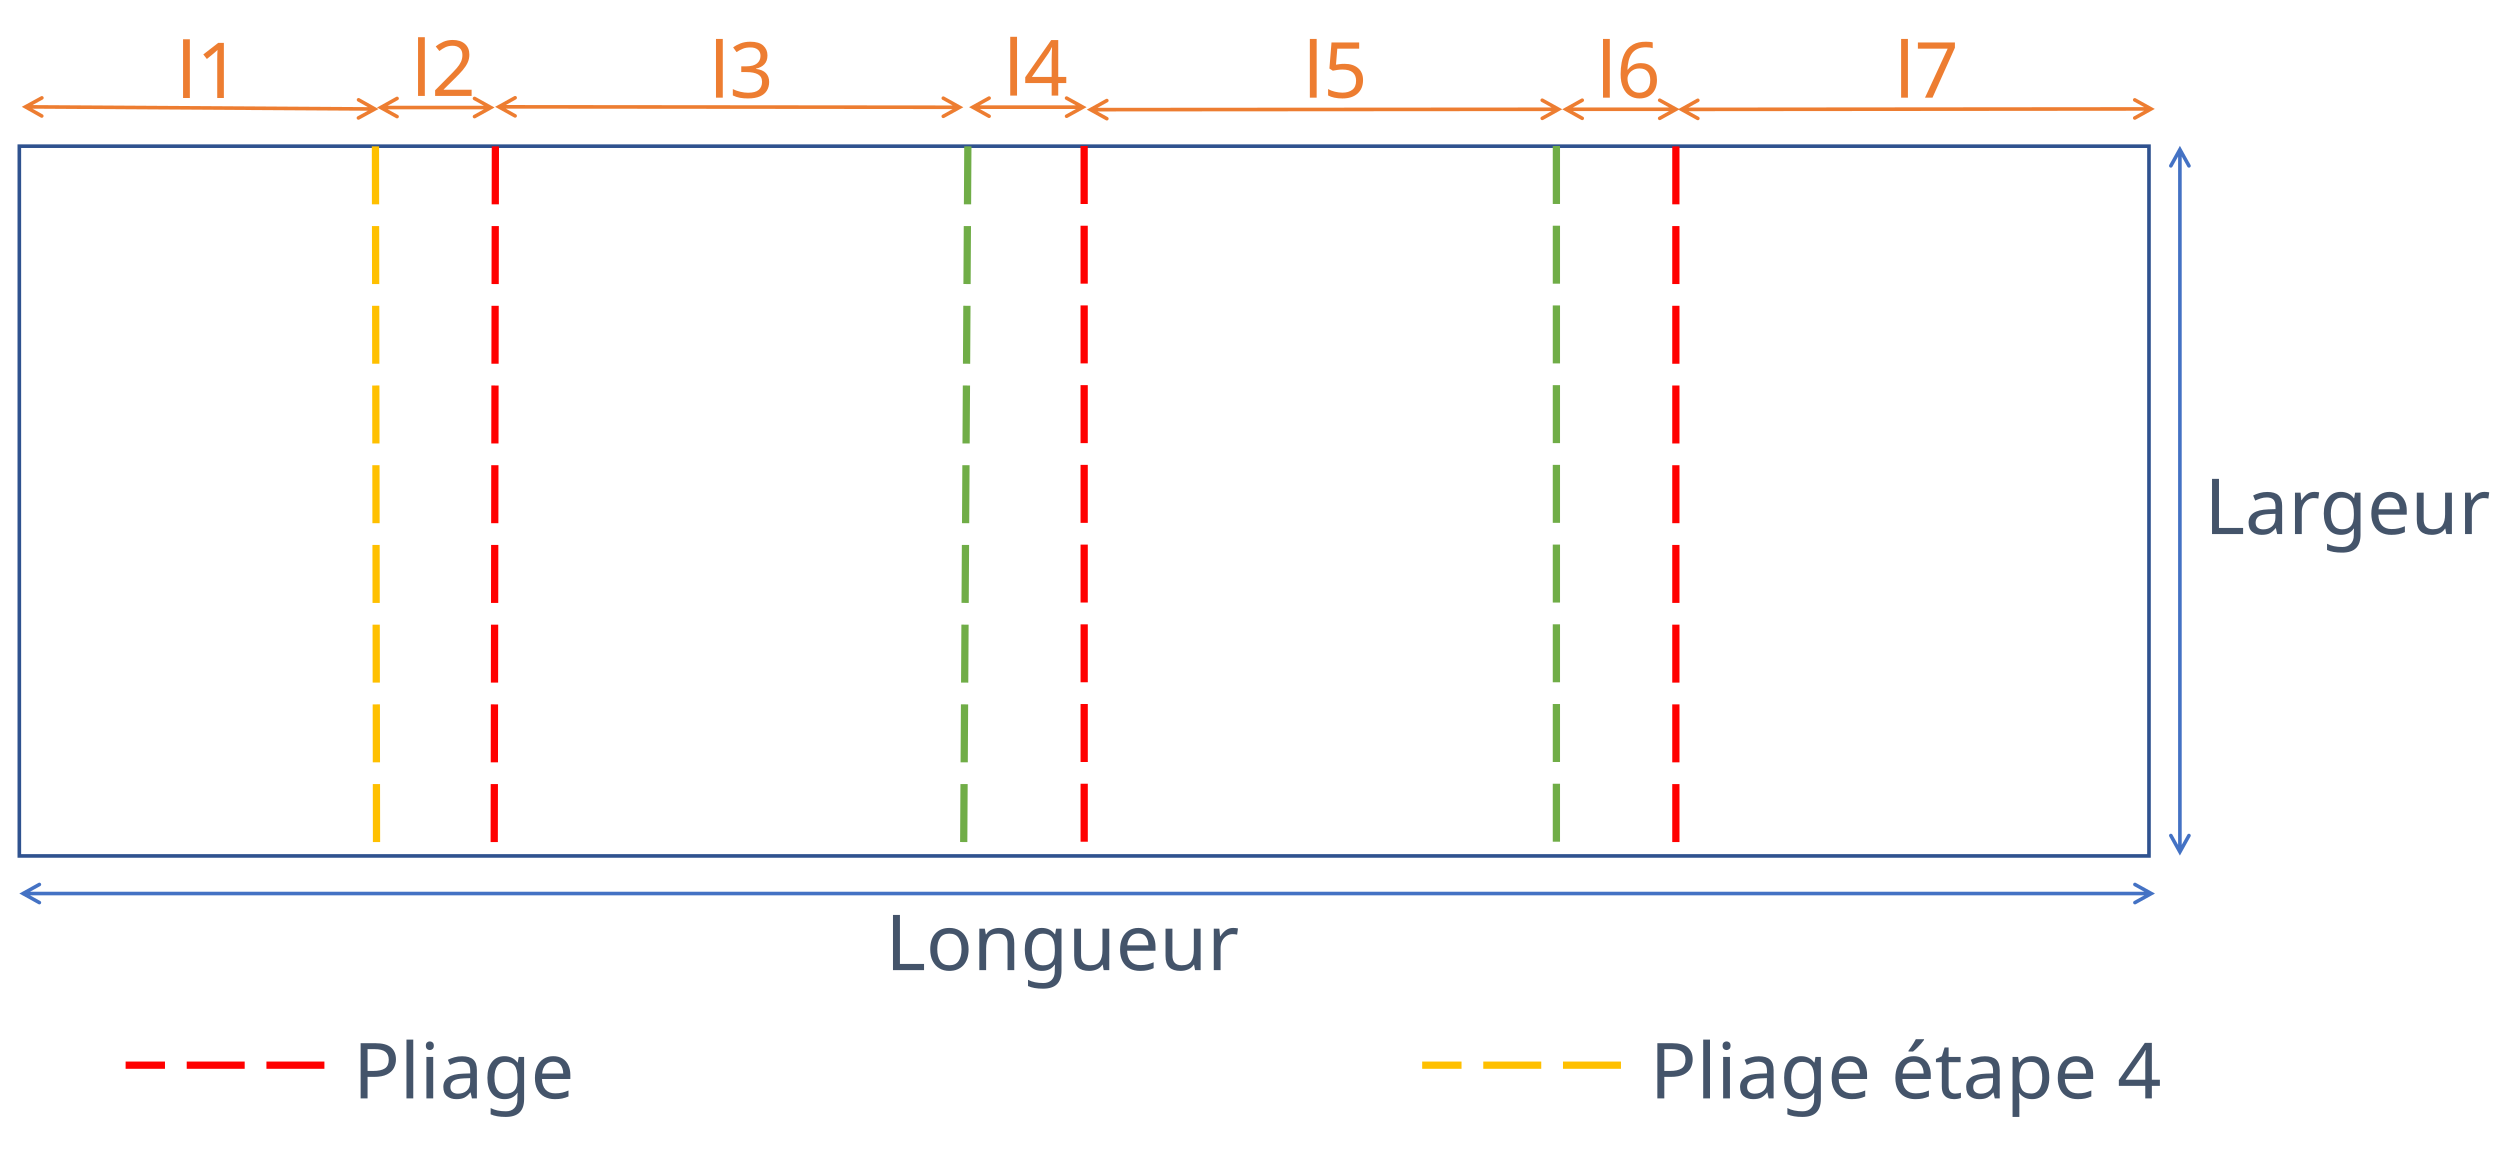
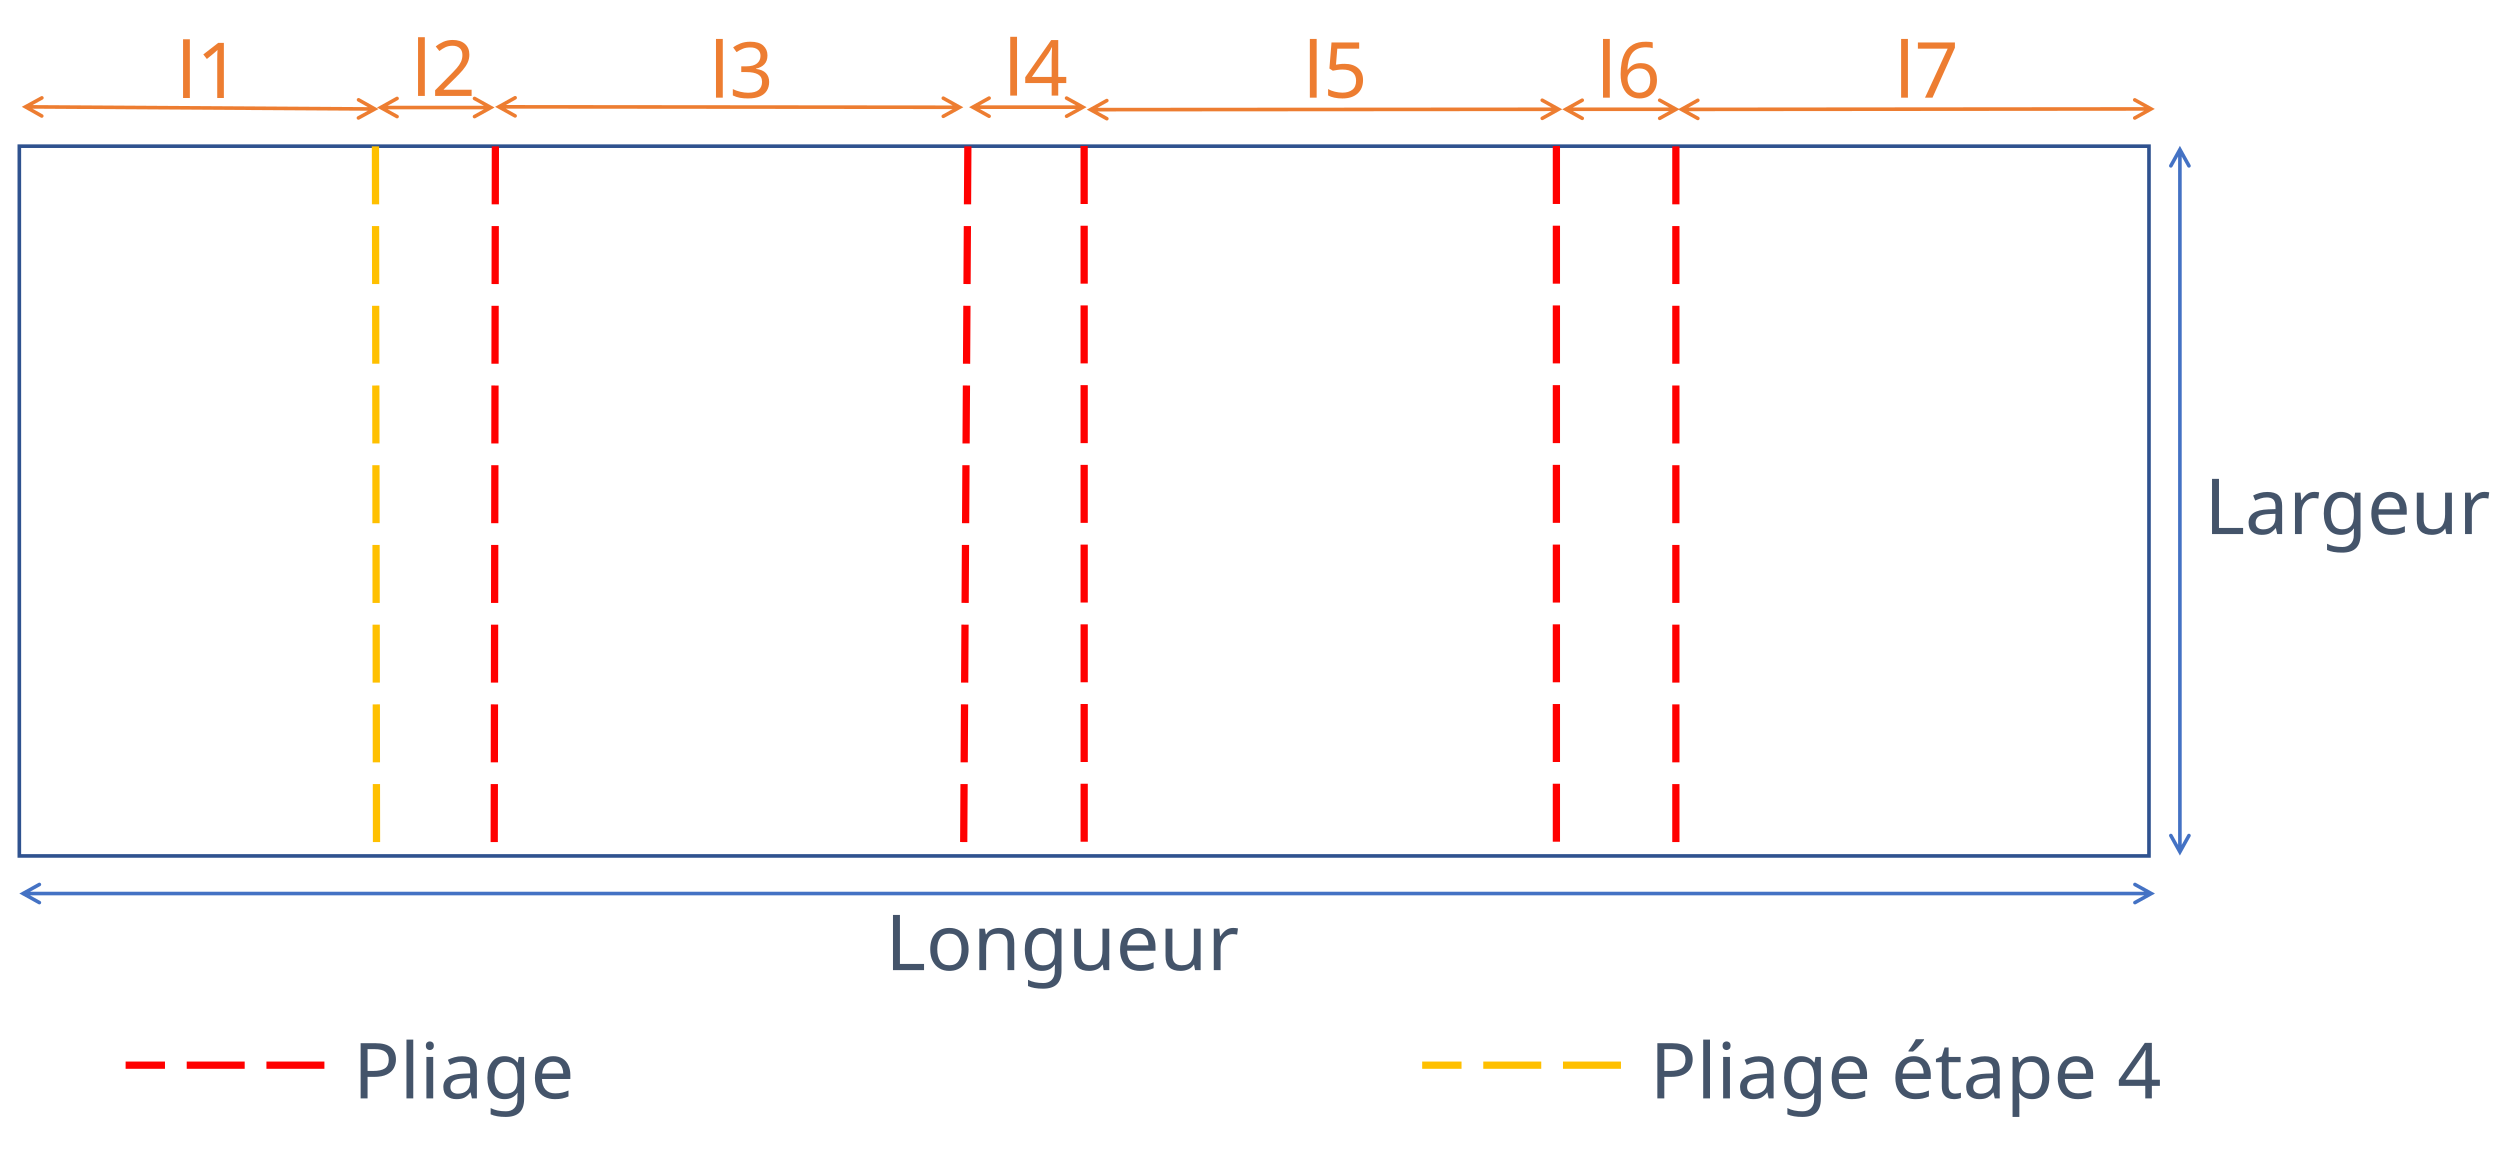
<svg xmlns="http://www.w3.org/2000/svg" width="7115" height="3317" overflow="hidden">
  <defs>
    <clipPath id="clip0">
      <rect x="116" y="432" width="7115" height="3317" />
    </clipPath>
  </defs>
  <g clip-path="url(#clip0)" transform="translate(-116 -432)">
    <rect x="171" y="848" width="6061" height="2020" stroke="#2F528F" stroke-width="10.312" stroke-miterlimit="8" fill="none" />
    <path d="M10.659-5.156 6067.4-5.156 6067.4 5.157 10.659 5.156ZM54.524 30.289 0.005-9.32571e-08 54.524-30.289C57.013-31.672 60.153-30.775 61.535-28.285 62.919-25.796 62.022-22.657 59.532-21.274L13.126 4.507 13.126-4.507 59.532 21.274C62.022 22.657 62.919 25.796 61.535 28.285 60.153 30.775 57.013 31.672 54.524 30.289ZM6023.53-30.288 6078.05 0 6023.53 30.289C6021.04 31.672 6017.9 30.775 6016.52 28.286 6015.14 25.796 6016.03 22.657 6018.52 21.274L6064.93-4.507 6064.93 4.508 6018.52-21.273C6016.03-22.657 6015.14-25.796 6016.52-28.285 6017.9-30.774 6021.04-31.671 6023.53-30.288Z" fill="#4472C4" transform="matrix(-1 0 0 1 6249.06 2975)" />
    <path d="M5.156 10.596 5.157 2009.36-5.156 2009.36-5.156 10.596ZM-30.289 54.524 8.78194e-08 0.005 30.289 54.524C31.672 57.013 30.775 60.153 28.285 61.535 25.796 62.919 22.657 62.022 21.274 59.532L-4.507 13.126 4.507 13.126-21.274 59.532C-22.657 62.022-25.796 62.919-28.285 61.535-30.775 60.153-31.672 57.013-30.289 54.524ZM30.289 1965.46 0 2019.98-30.288 1965.46C-31.671 1962.97-30.774 1959.83-28.285 1958.45-25.796 1957.07-22.657 1957.96-21.273 1960.45L4.508 2006.86-4.507 2006.86 21.274 1960.45C22.657 1957.96 25.796 1957.07 28.286 1958.45 30.775 1959.83 31.672 1962.97 30.289 1965.46Z" fill="#4472C4" transform="matrix(1 0 0 -1 6320 2866.98)" />
    <text fill="#44546A" font-family="Calibri,Calibri_MSFontService,sans-serif" font-weight="400" font-size="220" transform="matrix(1 0 0 1 2636.06 3193)">Longueur<tspan font-size="220" x="3754.02" y="-1241">Largeur</tspan>
    </text>
    <path d="M10.622-5.156 323.9-5.156 323.9 5.157 10.622 5.156ZM54.524 30.289 0.005-1.23942e-07 54.524-30.289C57.013-31.672 60.153-30.775 61.535-28.285 62.919-25.796 62.022-22.657 59.532-21.274L13.126 4.507 13.126-4.507 59.532 21.274C62.022 22.657 62.918 25.796 61.535 28.285 60.153 30.775 57.013 31.672 54.524 30.289ZM279.997-30.288 334.516 0 279.997 30.289C277.507 31.672 274.368 30.775 272.985 28.286 271.602 25.796 272.499 22.657 274.989 21.274L321.395-4.507 321.395 4.508 274.989-21.274C272.499-22.657 271.602-25.796 272.985-28.285 274.368-30.774 277.508-31.671 279.997-30.288Z" fill="#ED7D31" transform="matrix(1 0 0 -1 1189 738)" />
    <path d="M188.653 730.909 1182.71 736.995 1182.65 747.308 188.589 741.221ZM232.338 766.622 178.005 736 232.709 706.046C235.206 704.678 238.34 705.594 239.708 708.092 241.075 710.59 240.159 713.723 237.661 715.091L191.098 740.588 191.153 731.573 237.401 757.638C239.882 759.036 240.759 762.181 239.361 764.662 237.963 767.142 234.818 768.02 232.338 766.622ZM1138.97 711.595 1193.3 742.217 1138.6 772.171C1136.1 773.539 1132.97 772.622 1131.6 770.125 1130.23 767.627 1131.15 764.493 1133.64 763.126L1180.21 737.629 1180.15 746.644 1133.91 720.579C1131.42 719.18 1130.55 716.036 1131.94 713.555 1133.34 711.074 1136.49 710.197 1138.97 711.595Z" fill="#ED7D31" />
    <text fill="#ED7D31" font-family="Calibri,Calibri_MSFontService,sans-serif" font-weight="400" font-size="220" transform="matrix(1 0 0 1 1287.02 705)">l2<tspan font-size="220" x="-668.752" y="6">l1</tspan>
    </text>
    <path d="M10.622-5.156 323.9-5.156 323.9 5.157 10.622 5.156ZM54.524 30.289 0.005-1.23942e-07 54.524-30.289C57.013-31.672 60.153-30.775 61.535-28.285 62.919-25.796 62.022-22.657 59.532-21.274L13.126 4.507 13.126-4.507 59.532 21.274C62.022 22.657 62.918 25.796 61.535 28.285 60.153 30.775 57.013 31.672 54.524 30.289ZM279.997-30.288 334.516 0 279.997 30.289C277.507 31.672 274.368 30.775 272.985 28.286 271.602 25.796 272.499 22.657 274.989 21.274L321.395-4.507 321.395 4.508 274.989-21.274C272.499-22.657 271.602-25.796 272.985-28.285 274.368-30.774 277.508-31.671 279.997-30.288Z" fill="#ED7D31" transform="matrix(1 0 0 -1 2874 737)" />
    <text fill="#ED7D31" font-family="Calibri,Calibri_MSFontService,sans-serif" font-weight="400" font-size="220" transform="matrix(1 0 0 1 2972.41 704)">l4</text>
    <path d="M10.619-5.148 1342.62-4.121 1342.61 6.192 10.611 5.164ZM54.501 30.331 0.005 4.05781e-06 54.547-30.247C57.038-31.628 60.176-30.728 61.557-28.238 62.938-25.747 62.039-22.609 59.549-21.228L13.123 4.518 13.129-4.497 59.516 21.32C62.004 22.705 62.899 25.845 61.514 28.333 60.129 30.821 56.989 31.716 54.501 30.331ZM1298.74-29.287 1353.23 1.044 1298.69 31.29C1296.2 32.671 1293.06 31.772 1291.68 29.282 1290.3 26.791 1291.2 23.653 1293.69 22.272L1340.12-3.474 1340.11 5.541 1293.72-20.276C1291.24-21.661 1290.34-24.801 1291.73-27.289 1293.11-29.777 1296.25-30.672 1298.74-29.287Z" fill="#ED7D31" transform="matrix(1 0 0 -1 3209 744.044)" />
    <text fill="#ED7D31" font-family="Calibri,Calibri_MSFontService,sans-serif" font-weight="400" font-size="220" transform="matrix(1 0 0 1 3825.15 710)">l5</text>
    <path d="M10.622-5.156 323.9-5.156 323.9 5.157 10.622 5.156ZM54.524 30.289 0.005-1.23942e-07 54.524-30.289C57.013-31.672 60.153-30.775 61.535-28.285 62.919-25.796 62.022-22.657 59.532-21.274L13.126 4.507 13.126-4.507 59.532 21.274C62.022 22.657 62.918 25.796 61.535 28.285 60.153 30.775 57.013 31.672 54.524 30.289ZM279.997-30.288 334.516 0 279.997 30.289C277.507 31.672 274.368 30.775 272.985 28.286 271.602 25.796 272.499 22.657 274.989 21.274L321.395-4.507 321.395 4.508 274.989-21.274C272.499-22.657 271.602-25.796 272.985-28.285 274.368-30.774 277.508-31.671 279.997-30.288Z" fill="#ED7D31" transform="matrix(1 0 0 -1 4562 743)" />
    <text fill="#ED7D31" font-family="Calibri,Calibri_MSFontService,sans-serif" font-weight="400" font-size="220" transform="matrix(1 0 0 1 4659.45 710)">l6</text>
    <path d="M1535.63 730.854 2847.03 732.126 2847.02 742.439 1535.62 741.167ZM1579.49 766.341 1525 736 1579.55 705.764C1582.04 704.384 1585.18 705.284 1586.56 707.774 1587.94 710.265 1587.04 713.403 1584.55 714.784L1538.12 740.52 1538.13 731.505 1584.51 757.332C1587 758.717 1587.89 761.857 1586.51 764.345 1585.12 766.833 1581.98 767.727 1579.49 766.341ZM2803.17 706.951 2857.66 737.293 2803.11 767.528C2800.62 768.909 2797.48 768.009 2796.1 765.518 2794.72 763.028 2795.62 759.889 2798.11 758.509L2844.54 732.773 2844.53 741.787 2798.15 715.961C2795.66 714.576 2794.77 711.436 2796.15 708.948 2797.54 706.46 2800.68 705.566 2803.17 706.951Z" fill="#ED7D31" />
    <text fill="#ED7D31" font-family="Calibri,Calibri_MSFontService,sans-serif" font-weight="400" font-size="220" transform="matrix(1 0 0 1 2134.98 710)">l3</text>
    <path d="M10.626-5.146 1346.93-3.839 1346.92 6.473 10.616 5.167ZM54.494 30.342 0.005 4.64497e-06 54.554-30.235C57.044-31.616 60.183-30.716 61.563-28.225 62.944-25.735 62.044-22.596 59.553-21.216L13.122 4.52 13.13-4.495 59.511 21.332C61.999 22.718 62.893 25.858 61.508 28.346 60.122 30.834 56.982 31.727 54.494 30.342ZM1303.06-29.015 1357.55 1.327 1303 31.563C1300.51 32.943 1297.37 32.043 1295.99 29.552 1294.61 27.062 1295.51 23.924 1298 22.543L1344.43-3.193 1344.42 5.822 1298.04-20.005C1295.55-21.39 1294.66-24.53 1296.04-27.018 1297.43-29.506 1300.57-30.4 1303.06-29.015Z" fill="#ED7D31" transform="matrix(1 0 0 -1 4891 743.328)" />
    <text fill="#ED7D31" font-family="Calibri,Calibri_MSFontService,sans-serif" font-weight="400" font-size="220" transform="matrix(1 0 0 1 5507.87 710)">l7</text>
    <path d="M1184.5 848.5 1187.63 2868.2" stroke="#FFC000" stroke-width="20.625" stroke-miterlimit="8" stroke-dasharray="165 61.875" fill="none" fill-rule="evenodd" />
    <path d="M0 0 3.351 2019.7" stroke="#FF0000" stroke-width="20.625" stroke-miterlimit="8" stroke-dasharray="165 61.875" fill="none" fill-rule="evenodd" transform="matrix(-1 0 0 1 1525.85 848.5)" />
-     <path d="M4545.5 847.5 4545.5 2867.48" stroke="#70AD47" stroke-width="20.625" stroke-miterlimit="8" stroke-dasharray="165 61.875" fill="none" fill-rule="evenodd" />
-     <path d="M0 0 12.013 2019.7" stroke="#70AD47" stroke-width="20.625" stroke-miterlimit="8" stroke-dasharray="165 61.875" fill="none" fill-rule="evenodd" transform="matrix(-1 0 0 1 2870.51 848.5)" />
+     <path d="M4545.5 847.5 4545.5 2867.48" stroke="#FF0000" stroke-width="20.625" stroke-miterlimit="8" stroke-dasharray="165 61.875" fill="none" fill-rule="evenodd" />
+     <path d="M0 0 12.013 2019.7" stroke="#FF0000" stroke-width="20.625" stroke-miterlimit="8" stroke-dasharray="165 61.875" fill="none" fill-rule="evenodd" transform="matrix(-1 0 0 1 2870.51 848.5)" />
    <path d="M3201.5 847.5 3201.61 2867.65" stroke="#FF0000" stroke-width="20.625" stroke-miterlimit="8" stroke-dasharray="165 61.875" fill="none" fill-rule="evenodd" />
    <path d="M4885.5 848.5 4885.5 2868.2" stroke="#FF0000" stroke-width="20.625" stroke-miterlimit="8" stroke-dasharray="165 61.875" fill="none" fill-rule="evenodd" />
    <path d="M0 0 565.766 0" stroke="#FF0000" stroke-width="20.625" stroke-miterlimit="8" stroke-dasharray="165 61.875" fill="none" fill-rule="evenodd" transform="matrix(-1 0 0 1 1039.27 3463.5)" />
    <text fill="#44546A" font-family="Calibri,Calibri_MSFontService,sans-serif" font-weight="400" font-size="220" transform="matrix(1 0 0 1 1120.98 3558)">Pliage</text>
    <path d="M0 0 565.766 0" stroke="#FFC000" stroke-width="20.625" stroke-miterlimit="8" stroke-dasharray="165 61.875" fill="none" fill-rule="evenodd" transform="matrix(-1 0 0 1 4729.27 3463.5)" />
    <text fill="#44546A" font-family="Calibri,Calibri_MSFontService,sans-serif" font-weight="400" font-size="220" transform="matrix(1 0 0 1 4811.48 3558)">Pliage étape 4</text>
  </g>
</svg>
